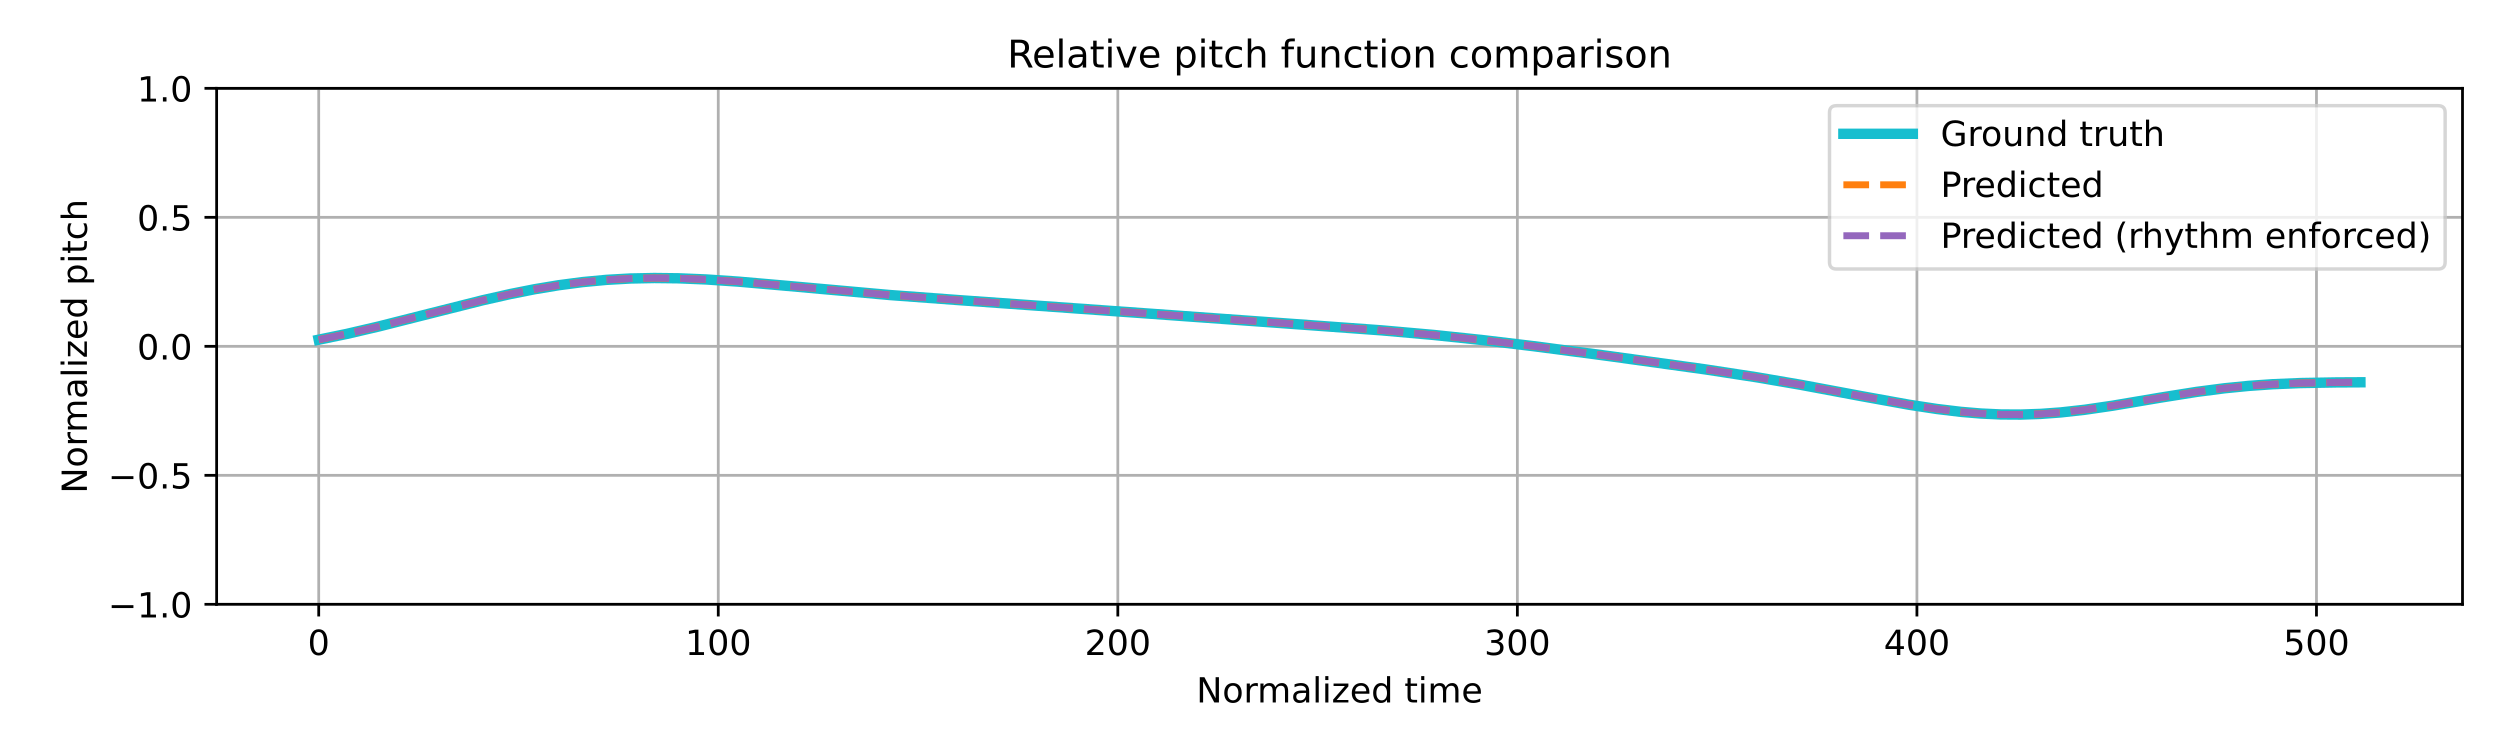
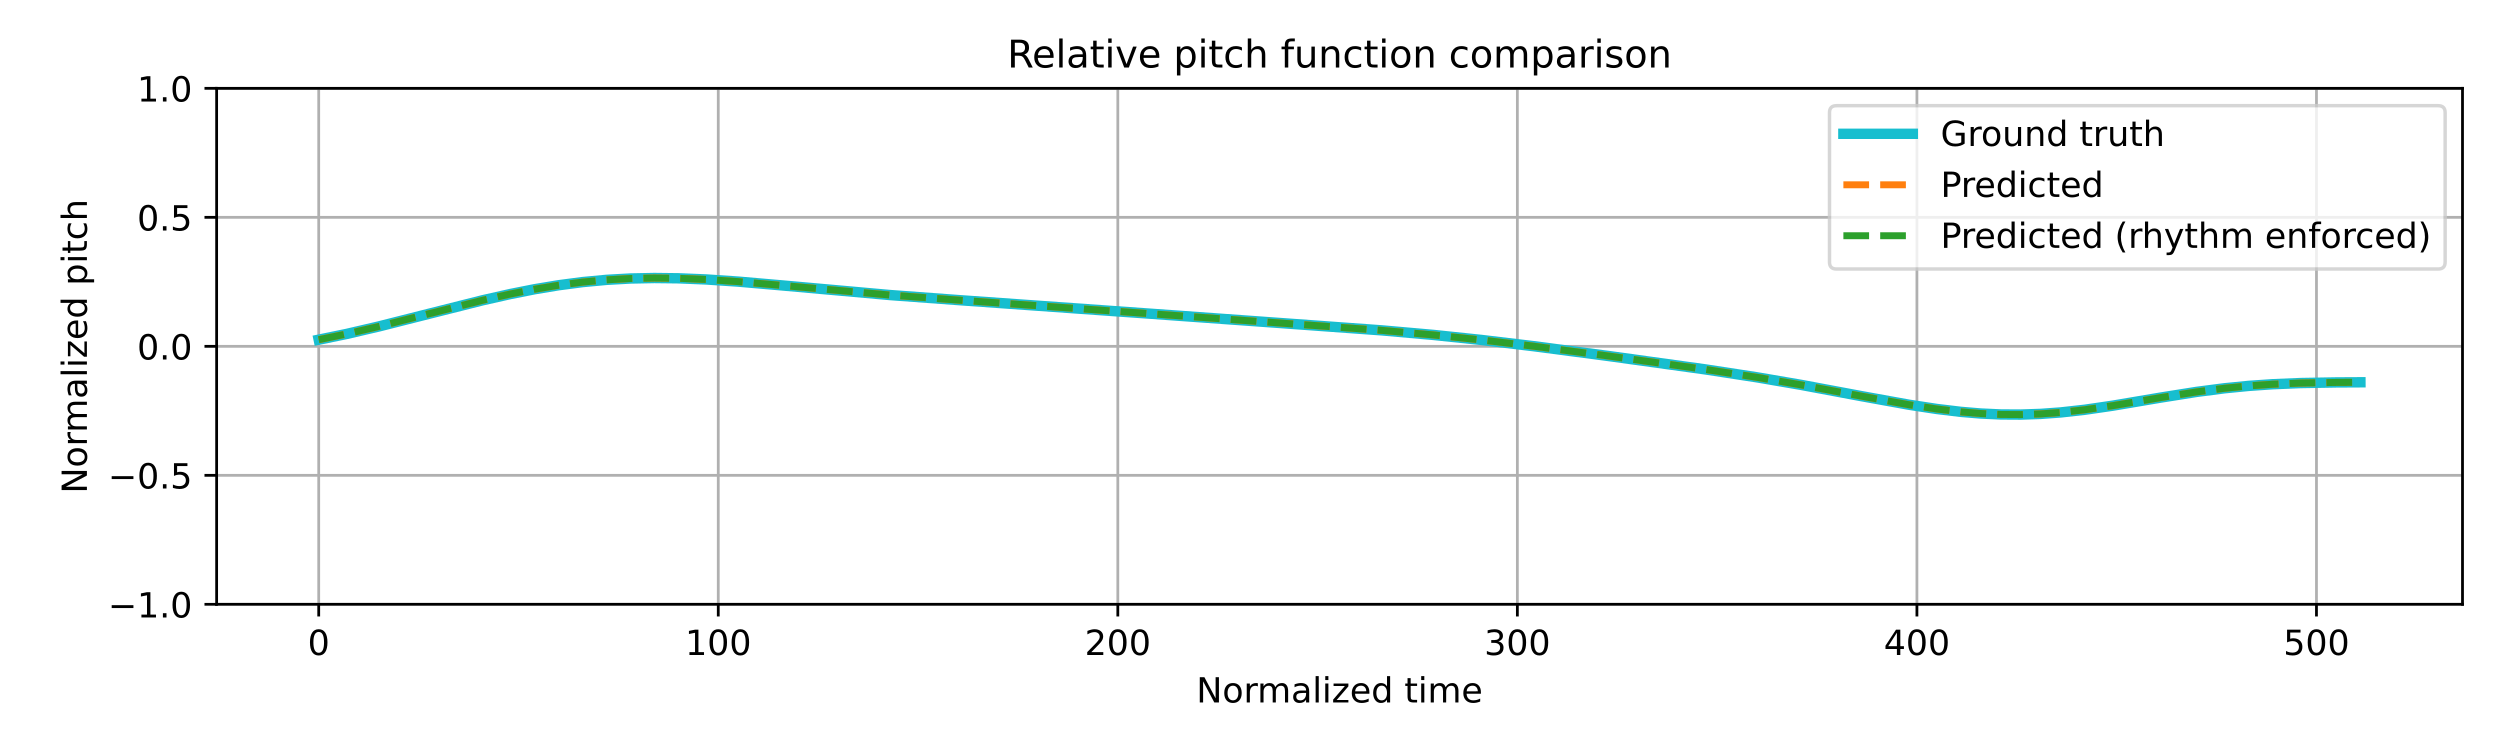
<svg xmlns="http://www.w3.org/2000/svg" xmlns:xlink="http://www.w3.org/1999/xlink" width="720pt" height="216pt" viewBox="0 0 720 216" version="1.1">
  <defs>
    <style type="text/css">*{stroke-linejoin: round; stroke-linecap: butt}</style>
  </defs>
  <g id="figure_1">
    <g id="patch_1">
      <path d="M 0 216  L 720 216  L 720 0  L 0 0  z " style="fill: #ffffff" />
    </g>
    <g id="axes_1">
      <g id="patch_2">
        <path d="M 62.39 174.04  L 709.2 174.04  L 709.2 25.44  L 62.39 25.44  z " style="fill: #ffffff" />
      </g>
      <g id="matplotlib.axis_1">
        <g id="xtick_1">
          <g id="line2d_1">
-             <path d="M 91.79 174.04  L 91.79 25.44  " clip-path="url(#pe0e8781b8f)" style="fill: none; stroke: #b0b0b0; stroke-width: 0.8; stroke-linecap: square" />
+             <path d="M 91.79 174.04  L 91.79 25.44  " clip-path="url(#p474e72e506)" style="fill: none; stroke: #b0b0b0; stroke-width: 0.8; stroke-linecap: square" />
          </g>
          <g id="line2d_2">
            <defs>
-               <path id="m14382dfadc" d="M 0 0  L 0 3.5  " style="stroke: #000000; stroke-width: 0.8" />
-             </defs>
-             <g>
-               <use xlink:href="#m14382dfadc" x="91.79" y="174.04" style="stroke: #000000; stroke-width: 0.8" />
+               <path id="m3f62023d58" d="M 0 0  L 0 3.5  " style="stroke: #000000; stroke-width: 0.8" />
+             </defs>
+             <g>
+               <use xlink:href="#m3f62023d58" x="91.79" y="174.04" style="stroke: #000000; stroke-width: 0.8" />
            </g>
          </g>
          <g id="text_1">
            <g transform="translate(88.60921 188.6384) scale(0.1 -0.1)">
              <defs>
                <path id="DejaVuSans-30" d="M 2034 4250  Q 1547 4250 1301 3770  Q 1056 3291 1056 2328  Q 1056 1369 1301 889  Q 1547 409 2034 409  Q 2525 409 2770 889  Q 3016 1369 3016 2328  Q 3016 3291 2770 3770  Q 2525 4250 2034 4250  z M 2034 4750  Q 2819 4750 3233 4129  Q 3647 3509 3647 2328  Q 3647 1150 3233 529  Q 2819 -91 2034 -91  Q 1250 -91 836 529  Q 422 1150 422 2328  Q 422 3509 836 4129  Q 1250 4750 2034 4750  z " transform="scale(0.015625)" />
              </defs>
              <use xlink:href="#DejaVuSans-30" />
            </g>
          </g>
        </g>
        <g id="xtick_2">
          <g id="line2d_3">
-             <path d="M 206.861 174.04  L 206.861 25.44  " clip-path="url(#pe0e8781b8f)" style="fill: none; stroke: #b0b0b0; stroke-width: 0.8; stroke-linecap: square" />
+             <path d="M 206.861 174.04  L 206.861 25.44  " clip-path="url(#p474e72e506)" style="fill: none; stroke: #b0b0b0; stroke-width: 0.8; stroke-linecap: square" />
          </g>
          <g id="line2d_4">
            <g>
-               <use xlink:href="#m14382dfadc" x="206.861" y="174.04" style="stroke: #000000; stroke-width: 0.8" />
+               <use xlink:href="#m3f62023d58" x="206.861" y="174.04" style="stroke: #000000; stroke-width: 0.8" />
            </g>
          </g>
          <g id="text_2">
            <g transform="translate(197.317 188.6384) scale(0.1 -0.1)">
              <defs>
                <path id="DejaVuSans-31" d="M 794 531  L 1825 531  L 1825 4091  L 703 3866  L 703 4441  L 1819 4666  L 2450 4666  L 2450 531  L 3481 531  L 3481 0  L 794 0  L 794 531  z " transform="scale(0.015625)" />
              </defs>
              <use xlink:href="#DejaVuSans-31" />
              <use xlink:href="#DejaVuSans-30" transform="translate(63.62305 0)" />
              <use xlink:href="#DejaVuSans-30" transform="translate(127.2461 0)" />
            </g>
          </g>
        </g>
        <g id="xtick_3">
          <g id="line2d_5">
-             <path d="M 321.931 174.04  L 321.931 25.44  " clip-path="url(#pe0e8781b8f)" style="fill: none; stroke: #b0b0b0; stroke-width: 0.8; stroke-linecap: square" />
+             <path d="M 321.931 174.04  L 321.931 25.44  " clip-path="url(#p474e72e506)" style="fill: none; stroke: #b0b0b0; stroke-width: 0.8; stroke-linecap: square" />
          </g>
          <g id="line2d_6">
            <g>
-               <use xlink:href="#m14382dfadc" x="321.931" y="174.04" style="stroke: #000000; stroke-width: 0.8" />
+               <use xlink:href="#m3f62023d58" x="321.931" y="174.04" style="stroke: #000000; stroke-width: 0.8" />
            </g>
          </g>
          <g id="text_3">
            <g transform="translate(312.3872 188.6384) scale(0.1 -0.1)">
              <defs>
                <path id="DejaVuSans-32" d="M 1228 531  L 3431 531  L 3431 0  L 469 0  L 469 531  Q 828 903 1448 1529  Q 2069 2156 2228 2338  Q 2531 2678 2651 2914  Q 2772 3150 2772 3378  Q 2772 3750 2511 3984  Q 2250 4219 1831 4219  Q 1534 4219 1204 4116  Q 875 4013 500 3803  L 500 4441  Q 881 4594 1212 4672  Q 1544 4750 1819 4750  Q 2544 4750 2975 4387  Q 3406 4025 3406 3419  Q 3406 3131 3298 2873  Q 3191 2616 2906 2266  Q 2828 2175 2409 1742  Q 1991 1309 1228 531  z " transform="scale(0.015625)" />
              </defs>
              <use xlink:href="#DejaVuSans-32" />
              <use xlink:href="#DejaVuSans-30" transform="translate(63.62305 0)" />
              <use xlink:href="#DejaVuSans-30" transform="translate(127.2461 0)" />
            </g>
          </g>
        </g>
        <g id="xtick_4">
          <g id="line2d_7">
-             <path d="M 437.001 174.04  L 437.001 25.44  " clip-path="url(#pe0e8781b8f)" style="fill: none; stroke: #b0b0b0; stroke-width: 0.8; stroke-linecap: square" />
+             <path d="M 437.001 174.04  L 437.001 25.44  " clip-path="url(#p474e72e506)" style="fill: none; stroke: #b0b0b0; stroke-width: 0.8; stroke-linecap: square" />
          </g>
          <g id="line2d_8">
            <g>
-               <use xlink:href="#m14382dfadc" x="437.001" y="174.04" style="stroke: #000000; stroke-width: 0.8" />
+               <use xlink:href="#m3f62023d58" x="437.001" y="174.04" style="stroke: #000000; stroke-width: 0.8" />
            </g>
          </g>
          <g id="text_4">
            <g transform="translate(427.4575 188.6384) scale(0.1 -0.1)">
              <defs>
                <path id="DejaVuSans-33" d="M 2597 2516  Q 3050 2419 3304 2112  Q 3559 1806 3559 1356  Q 3559 666 3084 287  Q 2609 -91 1734 -91  Q 1441 -91 1130 -33  Q 819 25 488 141  L 488 750  Q 750 597 1062 519  Q 1375 441 1716 441  Q 2309 441 2620 675  Q 2931 909 2931 1356  Q 2931 1769 2642 2001  Q 2353 2234 1838 2234  L 1294 2234  L 1294 2753  L 1863 2753  Q 2328 2753 2575 2939  Q 2822 3125 2822 3475  Q 2822 3834 2567 4026  Q 2313 4219 1838 4219  Q 1578 4219 1281 4162  Q 984 4106 628 3988  L 628 4550  Q 988 4650 1302 4700  Q 1616 4750 1894 4750  Q 2613 4750 3031 4423  Q 3450 4097 3450 3541  Q 3450 3153 3228 2886  Q 3006 2619 2597 2516  z " transform="scale(0.015625)" />
              </defs>
              <use xlink:href="#DejaVuSans-33" />
              <use xlink:href="#DejaVuSans-30" transform="translate(63.62305 0)" />
              <use xlink:href="#DejaVuSans-30" transform="translate(127.2461 0)" />
            </g>
          </g>
        </g>
        <g id="xtick_5">
          <g id="line2d_9">
-             <path d="M 552.072 174.04  L 552.072 25.44  " clip-path="url(#pe0e8781b8f)" style="fill: none; stroke: #b0b0b0; stroke-width: 0.8; stroke-linecap: square" />
+             <path d="M 552.072 174.04  L 552.072 25.44  " clip-path="url(#p474e72e506)" style="fill: none; stroke: #b0b0b0; stroke-width: 0.8; stroke-linecap: square" />
          </g>
          <g id="line2d_10">
            <g>
-               <use xlink:href="#m14382dfadc" x="552.072" y="174.04" style="stroke: #000000; stroke-width: 0.8" />
+               <use xlink:href="#m3f62023d58" x="552.072" y="174.04" style="stroke: #000000; stroke-width: 0.8" />
            </g>
          </g>
          <g id="text_5">
            <g transform="translate(542.5278 188.6384) scale(0.1 -0.1)">
              <defs>
                <path id="DejaVuSans-34" d="M 2419 4116  L 825 1625  L 2419 1625  L 2419 4116  z M 2253 4666  L 3047 4666  L 3047 1625  L 3713 1625  L 3713 1100  L 3047 1100  L 3047 0  L 2419 0  L 2419 1100  L 313 1100  L 313 1709  L 2253 4666  z " transform="scale(0.015625)" />
              </defs>
              <use xlink:href="#DejaVuSans-34" />
              <use xlink:href="#DejaVuSans-30" transform="translate(63.62305 0)" />
              <use xlink:href="#DejaVuSans-30" transform="translate(127.2461 0)" />
            </g>
          </g>
        </g>
        <g id="xtick_6">
          <g id="line2d_11">
-             <path d="M 667.142 174.04  L 667.142 25.44  " clip-path="url(#pe0e8781b8f)" style="fill: none; stroke: #b0b0b0; stroke-width: 0.8; stroke-linecap: square" />
+             <path d="M 667.142 174.04  L 667.142 25.44  " clip-path="url(#p474e72e506)" style="fill: none; stroke: #b0b0b0; stroke-width: 0.8; stroke-linecap: square" />
          </g>
          <g id="line2d_12">
            <g>
-               <use xlink:href="#m14382dfadc" x="667.142" y="174.04" style="stroke: #000000; stroke-width: 0.8" />
+               <use xlink:href="#m3f62023d58" x="667.142" y="174.04" style="stroke: #000000; stroke-width: 0.8" />
            </g>
          </g>
          <g id="text_6">
            <g transform="translate(657.5981 188.6384) scale(0.1 -0.1)">
              <defs>
                <path id="DejaVuSans-35" d="M 691 4666  L 3169 4666  L 3169 4134  L 1269 4134  L 1269 2991  Q 1406 3038 1543 3061  Q 1681 3084 1819 3084  Q 2600 3084 3056 2656  Q 3513 2228 3513 1497  Q 3513 744 3044 326  Q 2575 -91 1722 -91  Q 1428 -91 1123 -41  Q 819 9 494 109  L 494 744  Q 775 591 1075 516  Q 1375 441 1709 441  Q 2250 441 2565 725  Q 2881 1009 2881 1497  Q 2881 1984 2565 2268  Q 2250 2553 1709 2553  Q 1456 2553 1204 2497  Q 953 2441 691 2322  L 691 4666  z " transform="scale(0.015625)" />
              </defs>
              <use xlink:href="#DejaVuSans-35" />
              <use xlink:href="#DejaVuSans-30" transform="translate(63.62305 0)" />
              <use xlink:href="#DejaVuSans-30" transform="translate(127.2461 0)" />
            </g>
          </g>
        </g>
        <g id="text_7">
          <g transform="translate(344.5544 202.3166) scale(0.1 -0.1)">
            <defs>
              <path id="DejaVuSans-4e" d="M 628 4666  L 1478 4666  L 3547 763  L 3547 4666  L 4159 4666  L 4159 0  L 3309 0  L 1241 3903  L 1241 0  L 628 0  L 628 4666  z " transform="scale(0.015625)" />
              <path id="DejaVuSans-6f" d="M 1959 3097  Q 1497 3097 1228 2736  Q 959 2375 959 1747  Q 959 1119 1226 758  Q 1494 397 1959 397  Q 2419 397 2687 759  Q 2956 1122 2956 1747  Q 2956 2369 2687 2733  Q 2419 3097 1959 3097  z M 1959 3584  Q 2709 3584 3137 3096  Q 3566 2609 3566 1747  Q 3566 888 3137 398  Q 2709 -91 1959 -91  Q 1206 -91 779 398  Q 353 888 353 1747  Q 353 2609 779 3096  Q 1206 3584 1959 3584  z " transform="scale(0.015625)" />
              <path id="DejaVuSans-72" d="M 2631 2963  Q 2534 3019 2420 3045  Q 2306 3072 2169 3072  Q 1681 3072 1420 2755  Q 1159 2438 1159 1844  L 1159 0  L 581 0  L 581 3500  L 1159 3500  L 1159 2956  Q 1341 3275 1631 3429  Q 1922 3584 2338 3584  Q 2397 3584 2469 3576  Q 2541 3569 2628 3553  L 2631 2963  z " transform="scale(0.015625)" />
              <path id="DejaVuSans-6d" d="M 3328 2828  Q 3544 3216 3844 3400  Q 4144 3584 4550 3584  Q 5097 3584 5394 3201  Q 5691 2819 5691 2113  L 5691 0  L 5113 0  L 5113 2094  Q 5113 2597 4934 2840  Q 4756 3084 4391 3084  Q 3944 3084 3684 2787  Q 3425 2491 3425 1978  L 3425 0  L 2847 0  L 2847 2094  Q 2847 2600 2669 2842  Q 2491 3084 2119 3084  Q 1678 3084 1418 2786  Q 1159 2488 1159 1978  L 1159 0  L 581 0  L 581 3500  L 1159 3500  L 1159 2956  Q 1356 3278 1631 3431  Q 1906 3584 2284 3584  Q 2666 3584 2933 3390  Q 3200 3197 3328 2828  z " transform="scale(0.015625)" />
              <path id="DejaVuSans-61" d="M 2194 1759  Q 1497 1759 1228 1600  Q 959 1441 959 1056  Q 959 750 1161 570  Q 1363 391 1709 391  Q 2188 391 2477 730  Q 2766 1069 2766 1631  L 2766 1759  L 2194 1759  z M 3341 1997  L 3341 0  L 2766 0  L 2766 531  Q 2569 213 2275 61  Q 1981 -91 1556 -91  Q 1019 -91 701 211  Q 384 513 384 1019  Q 384 1609 779 1909  Q 1175 2209 1959 2209  L 2766 2209  L 2766 2266  Q 2766 2663 2505 2880  Q 2244 3097 1772 3097  Q 1472 3097 1187 3025  Q 903 2953 641 2809  L 641 3341  Q 956 3463 1253 3523  Q 1550 3584 1831 3584  Q 2591 3584 2966 3190  Q 3341 2797 3341 1997  z " transform="scale(0.015625)" />
              <path id="DejaVuSans-6c" d="M 603 4863  L 1178 4863  L 1178 0  L 603 0  L 603 4863  z " transform="scale(0.015625)" />
              <path id="DejaVuSans-69" d="M 603 3500  L 1178 3500  L 1178 0  L 603 0  L 603 3500  z M 603 4863  L 1178 4863  L 1178 4134  L 603 4134  L 603 4863  z " transform="scale(0.015625)" />
              <path id="DejaVuSans-7a" d="M 353 3500  L 3084 3500  L 3084 2975  L 922 459  L 3084 459  L 3084 0  L 275 0  L 275 525  L 2438 3041  L 353 3041  L 353 3500  z " transform="scale(0.015625)" />
              <path id="DejaVuSans-65" d="M 3597 1894  L 3597 1613  L 953 1613  Q 991 1019 1311 708  Q 1631 397 2203 397  Q 2534 397 2845 478  Q 3156 559 3463 722  L 3463 178  Q 3153 47 2828 -22  Q 2503 -91 2169 -91  Q 1331 -91 842 396  Q 353 884 353 1716  Q 353 2575 817 3079  Q 1281 3584 2069 3584  Q 2775 3584 3186 3129  Q 3597 2675 3597 1894  z M 3022 2063  Q 3016 2534 2758 2815  Q 2500 3097 2075 3097  Q 1594 3097 1305 2825  Q 1016 2553 972 2059  L 3022 2063  z " transform="scale(0.015625)" />
              <path id="DejaVuSans-64" d="M 2906 2969  L 2906 4863  L 3481 4863  L 3481 0  L 2906 0  L 2906 525  Q 2725 213 2448 61  Q 2172 -91 1784 -91  Q 1150 -91 751 415  Q 353 922 353 1747  Q 353 2572 751 3078  Q 1150 3584 1784 3584  Q 2172 3584 2448 3432  Q 2725 3281 2906 2969  z M 947 1747  Q 947 1113 1208 752  Q 1469 391 1925 391  Q 2381 391 2643 752  Q 2906 1113 2906 1747  Q 2906 2381 2643 2742  Q 2381 3103 1925 3103  Q 1469 3103 1208 2742  Q 947 2381 947 1747  z " transform="scale(0.015625)" />
              <path id="DejaVuSans-20" transform="scale(0.015625)" />
              <path id="DejaVuSans-74" d="M 1172 4494  L 1172 3500  L 2356 3500  L 2356 3053  L 1172 3053  L 1172 1153  Q 1172 725 1289 603  Q 1406 481 1766 481  L 2356 481  L 2356 0  L 1766 0  Q 1100 0 847 248  Q 594 497 594 1153  L 594 3053  L 172 3053  L 172 3500  L 594 3500  L 594 4494  L 1172 4494  z " transform="scale(0.015625)" />
            </defs>
            <use xlink:href="#DejaVuSans-4e" />
            <use xlink:href="#DejaVuSans-6f" transform="translate(74.80469 0)" />
            <use xlink:href="#DejaVuSans-72" transform="translate(135.9863 0)" />
            <use xlink:href="#DejaVuSans-6d" transform="translate(175.3496 0)" />
            <use xlink:href="#DejaVuSans-61" transform="translate(272.7617 0)" />
            <use xlink:href="#DejaVuSans-6c" transform="translate(334.041 0)" />
            <use xlink:href="#DejaVuSans-69" transform="translate(361.8242 0)" />
            <use xlink:href="#DejaVuSans-7a" transform="translate(389.6074 0)" />
            <use xlink:href="#DejaVuSans-65" transform="translate(442.0977 0)" />
            <use xlink:href="#DejaVuSans-64" transform="translate(503.6211 0)" />
            <use xlink:href="#DejaVuSans-20" transform="translate(567.0977 0)" />
            <use xlink:href="#DejaVuSans-74" transform="translate(598.8848 0)" />
            <use xlink:href="#DejaVuSans-69" transform="translate(638.0938 0)" />
            <use xlink:href="#DejaVuSans-6d" transform="translate(665.877 0)" />
            <use xlink:href="#DejaVuSans-65" transform="translate(763.2891 0)" />
          </g>
        </g>
      </g>
      <g id="matplotlib.axis_2">
        <g id="ytick_1">
          <g id="line2d_13">
-             <path d="M 62.39 174.04  L 709.2 174.04  " clip-path="url(#pe0e8781b8f)" style="fill: none; stroke: #b0b0b0; stroke-width: 0.8; stroke-linecap: square" />
+             <path d="M 62.39 174.04  L 709.2 174.04  " clip-path="url(#p474e72e506)" style="fill: none; stroke: #b0b0b0; stroke-width: 0.8; stroke-linecap: square" />
          </g>
          <g id="line2d_14">
            <defs>
-               <path id="mbdc5311661" d="M 0 0  L -3.5 0  " style="stroke: #000000; stroke-width: 0.8" />
-             </defs>
-             <g>
-               <use xlink:href="#mbdc5311661" x="62.39" y="174.04" style="stroke: #000000; stroke-width: 0.8" />
+               <path id="mbf05fe26df" d="M 0 0  L -3.5 0  " style="stroke: #000000; stroke-width: 0.8" />
+             </defs>
+             <g>
+               <use xlink:href="#mbf05fe26df" x="62.39" y="174.04" style="stroke: #000000; stroke-width: 0.8" />
            </g>
          </g>
          <g id="text_8">
            <g transform="translate(31.10719 177.8392) scale(0.1 -0.1)">
              <defs>
                <path id="DejaVuSans-2212" d="M 678 2272  L 4684 2272  L 4684 1741  L 678 1741  L 678 2272  z " transform="scale(0.015625)" />
                <path id="DejaVuSans-2e" d="M 684 794  L 1344 794  L 1344 0  L 684 0  L 684 794  z " transform="scale(0.015625)" />
              </defs>
              <use xlink:href="#DejaVuSans-2212" />
              <use xlink:href="#DejaVuSans-31" transform="translate(83.78906 0)" />
              <use xlink:href="#DejaVuSans-2e" transform="translate(147.4121 0)" />
              <use xlink:href="#DejaVuSans-30" transform="translate(179.1992 0)" />
            </g>
          </g>
        </g>
        <g id="ytick_2">
          <g id="line2d_15">
-             <path d="M 62.39 136.89  L 709.2 136.89  " clip-path="url(#pe0e8781b8f)" style="fill: none; stroke: #b0b0b0; stroke-width: 0.8; stroke-linecap: square" />
+             <path d="M 62.39 136.89  L 709.2 136.89  " clip-path="url(#p474e72e506)" style="fill: none; stroke: #b0b0b0; stroke-width: 0.8; stroke-linecap: square" />
          </g>
          <g id="line2d_16">
            <g>
-               <use xlink:href="#mbdc5311661" x="62.39" y="136.89" style="stroke: #000000; stroke-width: 0.8" />
+               <use xlink:href="#mbf05fe26df" x="62.39" y="136.89" style="stroke: #000000; stroke-width: 0.8" />
            </g>
          </g>
          <g id="text_9">
            <g transform="translate(31.10719 140.6892) scale(0.1 -0.1)">
              <use xlink:href="#DejaVuSans-2212" />
              <use xlink:href="#DejaVuSans-30" transform="translate(83.78906 0)" />
              <use xlink:href="#DejaVuSans-2e" transform="translate(147.4121 0)" />
              <use xlink:href="#DejaVuSans-35" transform="translate(179.1992 0)" />
            </g>
          </g>
        </g>
        <g id="ytick_3">
          <g id="line2d_17">
-             <path d="M 62.39 99.74  L 709.2 99.74  " clip-path="url(#pe0e8781b8f)" style="fill: none; stroke: #b0b0b0; stroke-width: 0.8; stroke-linecap: square" />
+             <path d="M 62.39 99.74  L 709.2 99.74  " clip-path="url(#p474e72e506)" style="fill: none; stroke: #b0b0b0; stroke-width: 0.8; stroke-linecap: square" />
          </g>
          <g id="line2d_18">
            <g>
-               <use xlink:href="#mbdc5311661" x="62.39" y="99.74" style="stroke: #000000; stroke-width: 0.8" />
+               <use xlink:href="#mbf05fe26df" x="62.39" y="99.74" style="stroke: #000000; stroke-width: 0.8" />
            </g>
          </g>
          <g id="text_10">
            <g transform="translate(39.48687 103.5392) scale(0.1 -0.1)">
              <use xlink:href="#DejaVuSans-30" />
              <use xlink:href="#DejaVuSans-2e" transform="translate(63.62305 0)" />
              <use xlink:href="#DejaVuSans-30" transform="translate(95.41016 0)" />
            </g>
          </g>
        </g>
        <g id="ytick_4">
          <g id="line2d_19">
-             <path d="M 62.39 62.59  L 709.2 62.59  " clip-path="url(#pe0e8781b8f)" style="fill: none; stroke: #b0b0b0; stroke-width: 0.8; stroke-linecap: square" />
+             <path d="M 62.39 62.59  L 709.2 62.59  " clip-path="url(#p474e72e506)" style="fill: none; stroke: #b0b0b0; stroke-width: 0.8; stroke-linecap: square" />
          </g>
          <g id="line2d_20">
            <g>
-               <use xlink:href="#mbdc5311661" x="62.39" y="62.59" style="stroke: #000000; stroke-width: 0.8" />
+               <use xlink:href="#mbf05fe26df" x="62.39" y="62.59" style="stroke: #000000; stroke-width: 0.8" />
            </g>
          </g>
          <g id="text_11">
            <g transform="translate(39.48687 66.38922) scale(0.1 -0.1)">
              <use xlink:href="#DejaVuSans-30" />
              <use xlink:href="#DejaVuSans-2e" transform="translate(63.62305 0)" />
              <use xlink:href="#DejaVuSans-35" transform="translate(95.41016 0)" />
            </g>
          </g>
        </g>
        <g id="ytick_5">
          <g id="line2d_21">
-             <path d="M 62.39 25.44  L 709.2 25.44  " clip-path="url(#pe0e8781b8f)" style="fill: none; stroke: #b0b0b0; stroke-width: 0.8; stroke-linecap: square" />
+             <path d="M 62.39 25.44  L 709.2 25.44  " clip-path="url(#p474e72e506)" style="fill: none; stroke: #b0b0b0; stroke-width: 0.8; stroke-linecap: square" />
          </g>
          <g id="line2d_22">
            <g>
-               <use xlink:href="#mbdc5311661" x="62.39" y="25.44" style="stroke: #000000; stroke-width: 0.8" />
+               <use xlink:href="#mbf05fe26df" x="62.39" y="25.44" style="stroke: #000000; stroke-width: 0.8" />
            </g>
          </g>
          <g id="text_12">
            <g transform="translate(39.48687 29.23922) scale(0.1 -0.1)">
              <use xlink:href="#DejaVuSans-31" />
              <use xlink:href="#DejaVuSans-2e" transform="translate(63.62305 0)" />
              <use xlink:href="#DejaVuSans-30" transform="translate(95.41016 0)" />
            </g>
          </g>
        </g>
        <g id="text_13">
          <g transform="translate(25.0275 142.1259) rotate(-90) scale(0.1 -0.1)">
            <defs>
              <path id="DejaVuSans-70" d="M 1159 525  L 1159 -1331  L 581 -1331  L 581 3500  L 1159 3500  L 1159 2969  Q 1341 3281 1617 3432  Q 1894 3584 2278 3584  Q 2916 3584 3314 3078  Q 3713 2572 3713 1747  Q 3713 922 3314 415  Q 2916 -91 2278 -91  Q 1894 -91 1617 61  Q 1341 213 1159 525  z M 3116 1747  Q 3116 2381 2855 2742  Q 2594 3103 2138 3103  Q 1681 3103 1420 2742  Q 1159 2381 1159 1747  Q 1159 1113 1420 752  Q 1681 391 2138 391  Q 2594 391 2855 752  Q 3116 1113 3116 1747  z " transform="scale(0.015625)" />
              <path id="DejaVuSans-63" d="M 3122 3366  L 3122 2828  Q 2878 2963 2633 3030  Q 2388 3097 2138 3097  Q 1578 3097 1268 2742  Q 959 2388 959 1747  Q 959 1106 1268 751  Q 1578 397 2138 397  Q 2388 397 2633 464  Q 2878 531 3122 666  L 3122 134  Q 2881 22 2623 -34  Q 2366 -91 2075 -91  Q 1284 -91 818 406  Q 353 903 353 1747  Q 353 2603 823 3093  Q 1294 3584 2113 3584  Q 2378 3584 2631 3529  Q 2884 3475 3122 3366  z " transform="scale(0.015625)" />
              <path id="DejaVuSans-68" d="M 3513 2113  L 3513 0  L 2938 0  L 2938 2094  Q 2938 2591 2744 2837  Q 2550 3084 2163 3084  Q 1697 3084 1428 2787  Q 1159 2491 1159 1978  L 1159 0  L 581 0  L 581 4863  L 1159 4863  L 1159 2956  Q 1366 3272 1645 3428  Q 1925 3584 2291 3584  Q 2894 3584 3203 3211  Q 3513 2838 3513 2113  z " transform="scale(0.015625)" />
            </defs>
            <use xlink:href="#DejaVuSans-4e" />
            <use xlink:href="#DejaVuSans-6f" transform="translate(74.80469 0)" />
            <use xlink:href="#DejaVuSans-72" transform="translate(135.9863 0)" />
            <use xlink:href="#DejaVuSans-6d" transform="translate(175.3496 0)" />
            <use xlink:href="#DejaVuSans-61" transform="translate(272.7617 0)" />
            <use xlink:href="#DejaVuSans-6c" transform="translate(334.041 0)" />
            <use xlink:href="#DejaVuSans-69" transform="translate(361.8242 0)" />
            <use xlink:href="#DejaVuSans-7a" transform="translate(389.6074 0)" />
            <use xlink:href="#DejaVuSans-65" transform="translate(442.0977 0)" />
            <use xlink:href="#DejaVuSans-64" transform="translate(503.6211 0)" />
            <use xlink:href="#DejaVuSans-20" transform="translate(567.0977 0)" />
            <use xlink:href="#DejaVuSans-70" transform="translate(598.8848 0)" />
            <use xlink:href="#DejaVuSans-69" transform="translate(662.3613 0)" />
            <use xlink:href="#DejaVuSans-74" transform="translate(690.1445 0)" />
            <use xlink:href="#DejaVuSans-63" transform="translate(729.3535 0)" />
            <use xlink:href="#DejaVuSans-68" transform="translate(784.334 0)" />
          </g>
        </g>
      </g>
      <g id="line2d_23">
-         <path d="M 91.79 97.829  L 99.845 96.171  L 109.051 94.031  L 121.709 90.829  L 138.969 86.484  L 147.024 84.67  L 153.928 83.304  L 160.833 82.155  L 167.737 81.248  L 174.641 80.599  L 181.545 80.21  L 188.449 80.068  L 195.354 80.151  L 203.409 80.486  L 212.614 81.106  L 225.272 82.203  L 256.341 84.975  L 275.903 86.418  L 331.137 90.335  L 367.959 92.976  L 397.877 95.139  L 412.837 96.46  L 426.645 97.904  L 441.604 99.694  L 463.467 102.559  L 491.084 106.379  L 506.043 108.674  L 518.701 110.842  L 535.962 114.066  L 549.77 116.56  L 557.825 117.789  L 564.729 118.614  L 570.483 119.095  L 576.236 119.363  L 581.99 119.399  L 587.743 119.202  L 593.497 118.78  L 600.401 118.012  L 608.456 116.838  L 622.264 114.508  L 632.621 112.865  L 640.676 111.821  L 647.58 111.14  L 654.484 110.66  L 662.539 110.322  L 672.895 110.136  L 679.8 110.099  L 679.8 110.099  " clip-path="url(#pe0e8781b8f)" style="fill: none; stroke: #17becf; stroke-width: 3; stroke-linecap: square" />
+         <path d="M 91.79 97.829  L 99.845 96.171  L 109.051 94.031  L 121.709 90.829  L 138.969 86.484  L 147.024 84.67  L 153.928 83.304  L 160.833 82.155  L 167.737 81.248  L 174.641 80.599  L 181.545 80.21  L 188.449 80.068  L 195.354 80.151  L 203.409 80.486  L 212.614 81.106  L 225.272 82.203  L 256.341 84.975  L 275.903 86.418  L 331.137 90.335  L 367.959 92.976  L 397.877 95.139  L 412.837 96.46  L 426.645 97.904  L 441.604 99.694  L 463.467 102.559  L 491.084 106.379  L 506.043 108.674  L 518.701 110.842  L 535.962 114.066  L 549.77 116.56  L 557.825 117.789  L 564.729 118.614  L 570.483 119.095  L 576.236 119.363  L 581.99 119.399  L 587.743 119.202  L 593.497 118.78  L 600.401 118.012  L 608.456 116.838  L 622.264 114.508  L 632.621 112.865  L 640.676 111.821  L 647.58 111.14  L 654.484 110.66  L 662.539 110.322  L 672.895 110.136  L 679.8 110.099  L 679.8 110.099  " clip-path="url(#p474e72e506)" style="fill: none; stroke: #17becf; stroke-width: 3; stroke-linecap: square" />
      </g>
      <g id="line2d_24">
-         <path d="M 91.79 97.829  L 99.845 96.171  L 109.051 94.031  L 121.709 90.829  L 138.969 86.484  L 147.024 84.67  L 153.928 83.304  L 160.833 82.155  L 167.737 81.248  L 174.641 80.599  L 181.545 80.21  L 188.449 80.068  L 195.354 80.151  L 203.409 80.486  L 212.614 81.106  L 225.272 82.203  L 256.341 84.975  L 275.903 86.418  L 331.137 90.335  L 367.959 92.976  L 397.877 95.139  L 412.837 96.46  L 426.645 97.904  L 441.604 99.694  L 463.467 102.559  L 491.084 106.379  L 506.043 108.674  L 518.701 110.842  L 535.962 114.066  L 549.77 116.56  L 557.825 117.789  L 564.729 118.614  L 570.483 119.095  L 576.236 119.363  L 581.99 119.399  L 587.743 119.202  L 593.497 118.78  L 600.401 118.012  L 608.456 116.838  L 622.264 114.508  L 632.621 112.865  L 640.676 111.821  L 647.58 111.14  L 654.484 110.66  L 662.539 110.322  L 672.895 110.136  L 679.8 110.099  L 679.8 110.099  " clip-path="url(#pe0e8781b8f)" style="fill: none; stroke-dasharray: 7.4,3.2; stroke-dashoffset: 0; stroke: #ff7f0e; stroke-width: 2" />
+         <path d="M 91.79 97.829  L 99.845 96.171  L 109.051 94.031  L 121.709 90.829  L 138.969 86.484  L 147.024 84.67  L 153.928 83.304  L 160.833 82.155  L 167.737 81.248  L 174.641 80.599  L 181.545 80.21  L 188.449 80.068  L 195.354 80.151  L 203.409 80.486  L 212.614 81.106  L 225.272 82.203  L 256.341 84.975  L 275.903 86.418  L 331.137 90.335  L 367.959 92.976  L 397.877 95.139  L 412.837 96.46  L 426.645 97.904  L 441.604 99.694  L 463.467 102.559  L 491.084 106.379  L 506.043 108.674  L 518.701 110.842  L 535.962 114.066  L 549.77 116.56  L 557.825 117.789  L 564.729 118.614  L 570.483 119.095  L 576.236 119.363  L 581.99 119.399  L 587.743 119.202  L 593.497 118.78  L 600.401 118.012  L 608.456 116.838  L 622.264 114.508  L 632.621 112.865  L 640.676 111.821  L 647.58 111.14  L 654.484 110.66  L 662.539 110.322  L 672.895 110.136  L 679.8 110.099  L 679.8 110.099  " clip-path="url(#p474e72e506)" style="fill: none; stroke-dasharray: 7.4,3.2; stroke-dashoffset: 0; stroke: #ff7f0e; stroke-width: 2" />
      </g>
      <g id="line2d_25">
-         <path d="M 91.79 97.829  L 99.845 96.171  L 109.051 94.031  L 121.709 90.829  L 138.969 86.484  L 147.024 84.67  L 153.928 83.304  L 160.833 82.155  L 167.737 81.248  L 174.641 80.599  L 181.545 80.21  L 188.449 80.068  L 195.354 80.151  L 203.409 80.486  L 212.614 81.106  L 225.272 82.203  L 256.341 84.975  L 275.903 86.418  L 331.137 90.335  L 367.959 92.976  L 397.877 95.139  L 412.837 96.46  L 426.645 97.904  L 441.604 99.694  L 463.467 102.559  L 491.084 106.379  L 506.043 108.674  L 518.701 110.842  L 535.962 114.066  L 549.77 116.56  L 557.825 117.789  L 564.729 118.614  L 570.483 119.095  L 576.236 119.363  L 581.99 119.399  L 587.743 119.202  L 593.497 118.78  L 600.401 118.012  L 608.456 116.838  L 622.264 114.508  L 632.621 112.865  L 640.676 111.821  L 647.58 111.14  L 654.484 110.66  L 662.539 110.322  L 672.895 110.136  L 679.8 110.099  L 679.8 110.099  " clip-path="url(#pe0e8781b8f)" style="fill: none; stroke-dasharray: 7.4,3.2; stroke-dashoffset: 0; stroke: #9467bd; stroke-width: 2" />
+         <path d="M 91.79 97.829  L 99.845 96.171  L 109.051 94.031  L 121.709 90.829  L 138.969 86.484  L 147.024 84.67  L 153.928 83.304  L 160.833 82.155  L 167.737 81.248  L 174.641 80.599  L 181.545 80.21  L 188.449 80.068  L 195.354 80.151  L 203.409 80.486  L 212.614 81.106  L 225.272 82.203  L 256.341 84.975  L 275.903 86.418  L 331.137 90.335  L 367.959 92.976  L 397.877 95.139  L 412.837 96.46  L 426.645 97.904  L 441.604 99.694  L 463.467 102.559  L 491.084 106.379  L 506.043 108.674  L 518.701 110.842  L 535.962 114.066  L 549.77 116.56  L 557.825 117.789  L 564.729 118.614  L 570.483 119.095  L 576.236 119.363  L 581.99 119.399  L 587.743 119.202  L 593.497 118.78  L 600.401 118.012  L 608.456 116.838  L 622.264 114.508  L 632.621 112.865  L 640.676 111.821  L 647.58 111.14  L 654.484 110.66  L 662.539 110.322  L 672.895 110.136  L 679.8 110.099  L 679.8 110.099  " clip-path="url(#p474e72e506)" style="fill: none; stroke-dasharray: 7.4,3.2; stroke-dashoffset: 0; stroke: #2ca02c; stroke-width: 2" />
      </g>
      <g id="patch_3">
        <path d="M 62.39 174.04  L 62.39 25.44  " style="fill: none; stroke: #000000; stroke-width: 0.8; stroke-linejoin: miter; stroke-linecap: square" />
      </g>
      <g id="patch_4">
        <path d="M 709.2 174.04  L 709.2 25.44  " style="fill: none; stroke: #000000; stroke-width: 0.8; stroke-linejoin: miter; stroke-linecap: square" />
      </g>
      <g id="patch_5">
        <path d="M 62.39 174.04  L 709.2 174.04  " style="fill: none; stroke: #000000; stroke-width: 0.8; stroke-linejoin: miter; stroke-linecap: square" />
      </g>
      <g id="patch_6">
        <path d="M 62.39 25.44  L 709.2 25.44  " style="fill: none; stroke: #000000; stroke-width: 0.8; stroke-linejoin: miter; stroke-linecap: square" />
      </g>
      <g id="text_14">
        <g transform="translate(290.1045 19.44) scale(0.11 -0.11)">
          <defs>
            <path id="DejaVuSans-52" d="M 2841 2188  Q 3044 2119 3236 1894  Q 3428 1669 3622 1275  L 4263 0  L 3584 0  L 2988 1197  Q 2756 1666 2539 1819  Q 2322 1972 1947 1972  L 1259 1972  L 1259 0  L 628 0  L 628 4666  L 2053 4666  Q 2853 4666 3247 4331  Q 3641 3997 3641 3322  Q 3641 2881 3436 2590  Q 3231 2300 2841 2188  z M 1259 4147  L 1259 2491  L 2053 2491  Q 2509 2491 2742 2702  Q 2975 2913 2975 3322  Q 2975 3731 2742 3939  Q 2509 4147 2053 4147  L 1259 4147  z " transform="scale(0.015625)" />
            <path id="DejaVuSans-76" d="M 191 3500  L 800 3500  L 1894 563  L 2988 3500  L 3597 3500  L 2284 0  L 1503 0  L 191 3500  z " transform="scale(0.015625)" />
            <path id="DejaVuSans-66" d="M 2375 4863  L 2375 4384  L 1825 4384  Q 1516 4384 1395 4259  Q 1275 4134 1275 3809  L 1275 3500  L 2222 3500  L 2222 3053  L 1275 3053  L 1275 0  L 697 0  L 697 3053  L 147 3053  L 147 3500  L 697 3500  L 697 3744  Q 697 4328 969 4595  Q 1241 4863 1831 4863  L 2375 4863  z " transform="scale(0.015625)" />
            <path id="DejaVuSans-75" d="M 544 1381  L 544 3500  L 1119 3500  L 1119 1403  Q 1119 906 1312 657  Q 1506 409 1894 409  Q 2359 409 2629 706  Q 2900 1003 2900 1516  L 2900 3500  L 3475 3500  L 3475 0  L 2900 0  L 2900 538  Q 2691 219 2414 64  Q 2138 -91 1772 -91  Q 1169 -91 856 284  Q 544 659 544 1381  z M 1991 3584  L 1991 3584  z " transform="scale(0.015625)" />
            <path id="DejaVuSans-6e" d="M 3513 2113  L 3513 0  L 2938 0  L 2938 2094  Q 2938 2591 2744 2837  Q 2550 3084 2163 3084  Q 1697 3084 1428 2787  Q 1159 2491 1159 1978  L 1159 0  L 581 0  L 581 3500  L 1159 3500  L 1159 2956  Q 1366 3272 1645 3428  Q 1925 3584 2291 3584  Q 2894 3584 3203 3211  Q 3513 2838 3513 2113  z " transform="scale(0.015625)" />
            <path id="DejaVuSans-73" d="M 2834 3397  L 2834 2853  Q 2591 2978 2328 3040  Q 2066 3103 1784 3103  Q 1356 3103 1142 2972  Q 928 2841 928 2578  Q 928 2378 1081 2264  Q 1234 2150 1697 2047  L 1894 2003  Q 2506 1872 2764 1633  Q 3022 1394 3022 966  Q 3022 478 2636 193  Q 2250 -91 1575 -91  Q 1294 -91 989 -36  Q 684 19 347 128  L 347 722  Q 666 556 975 473  Q 1284 391 1588 391  Q 1994 391 2212 530  Q 2431 669 2431 922  Q 2431 1156 2273 1281  Q 2116 1406 1581 1522  L 1381 1569  Q 847 1681 609 1914  Q 372 2147 372 2553  Q 372 3047 722 3315  Q 1072 3584 1716 3584  Q 2034 3584 2315 3537  Q 2597 3491 2834 3397  z " transform="scale(0.015625)" />
          </defs>
          <use xlink:href="#DejaVuSans-52" />
          <use xlink:href="#DejaVuSans-65" transform="translate(64.98242 0)" />
          <use xlink:href="#DejaVuSans-6c" transform="translate(126.5059 0)" />
          <use xlink:href="#DejaVuSans-61" transform="translate(154.2891 0)" />
          <use xlink:href="#DejaVuSans-74" transform="translate(215.5684 0)" />
          <use xlink:href="#DejaVuSans-69" transform="translate(254.7773 0)" />
          <use xlink:href="#DejaVuSans-76" transform="translate(282.5605 0)" />
          <use xlink:href="#DejaVuSans-65" transform="translate(341.7402 0)" />
          <use xlink:href="#DejaVuSans-20" transform="translate(403.2637 0)" />
          <use xlink:href="#DejaVuSans-70" transform="translate(435.0508 0)" />
          <use xlink:href="#DejaVuSans-69" transform="translate(498.5273 0)" />
          <use xlink:href="#DejaVuSans-74" transform="translate(526.3105 0)" />
          <use xlink:href="#DejaVuSans-63" transform="translate(565.5195 0)" />
          <use xlink:href="#DejaVuSans-68" transform="translate(620.5 0)" />
          <use xlink:href="#DejaVuSans-20" transform="translate(683.8789 0)" />
          <use xlink:href="#DejaVuSans-66" transform="translate(715.666 0)" />
          <use xlink:href="#DejaVuSans-75" transform="translate(750.8711 0)" />
          <use xlink:href="#DejaVuSans-6e" transform="translate(814.25 0)" />
          <use xlink:href="#DejaVuSans-63" transform="translate(877.6289 0)" />
          <use xlink:href="#DejaVuSans-74" transform="translate(932.6094 0)" />
          <use xlink:href="#DejaVuSans-69" transform="translate(971.8184 0)" />
          <use xlink:href="#DejaVuSans-6f" transform="translate(999.6016 0)" />
          <use xlink:href="#DejaVuSans-6e" transform="translate(1060.783 0)" />
          <use xlink:href="#DejaVuSans-20" transform="translate(1124.162 0)" />
          <use xlink:href="#DejaVuSans-63" transform="translate(1155.949 0)" />
          <use xlink:href="#DejaVuSans-6f" transform="translate(1210.93 0)" />
          <use xlink:href="#DejaVuSans-6d" transform="translate(1272.111 0)" />
          <use xlink:href="#DejaVuSans-70" transform="translate(1369.523 0)" />
          <use xlink:href="#DejaVuSans-61" transform="translate(1433 0)" />
          <use xlink:href="#DejaVuSans-72" transform="translate(1494.279 0)" />
          <use xlink:href="#DejaVuSans-69" transform="translate(1535.393 0)" />
          <use xlink:href="#DejaVuSans-73" transform="translate(1563.176 0)" />
          <use xlink:href="#DejaVuSans-6f" transform="translate(1615.275 0)" />
          <use xlink:href="#DejaVuSans-6e" transform="translate(1676.457 0)" />
        </g>
      </g>
      <g id="legend_1">
        <g id="patch_7">
          <path d="M 528.894 77.474  L 702.2 77.474  Q 704.2 77.474 704.2 75.474  L 704.2 32.44  Q 704.2 30.44 702.2 30.44  L 528.894 30.44  Q 526.894 30.44 526.894 32.44  L 526.894 75.474  Q 526.894 77.474 528.894 77.474  z " style="fill: #ffffff; opacity: 0.8; stroke: #cccccc; stroke-linejoin: miter" />
        </g>
        <g id="line2d_26">
          <path d="M 530.894 38.538  L 540.894 38.538  L 550.894 38.538  " style="fill: none; stroke: #17becf; stroke-width: 3; stroke-linecap: square" />
        </g>
        <g id="text_15">
          <g transform="translate(558.8937 42.03844) scale(0.1 -0.1)">
            <defs>
              <path id="DejaVuSans-47" d="M 3809 666  L 3809 1919  L 2778 1919  L 2778 2438  L 4434 2438  L 4434 434  Q 4069 175 3628 42  Q 3188 -91 2688 -91  Q 1594 -91 976 548  Q 359 1188 359 2328  Q 359 3472 976 4111  Q 1594 4750 2688 4750  Q 3144 4750 3555 4637  Q 3966 4525 4313 4306  L 4313 3634  Q 3963 3931 3569 4081  Q 3175 4231 2741 4231  Q 1884 4231 1454 3753  Q 1025 3275 1025 2328  Q 1025 1384 1454 906  Q 1884 428 2741 428  Q 3075 428 3337 486  Q 3600 544 3809 666  z " transform="scale(0.015625)" />
            </defs>
            <use xlink:href="#DejaVuSans-47" />
            <use xlink:href="#DejaVuSans-72" transform="translate(77.49023 0)" />
            <use xlink:href="#DejaVuSans-6f" transform="translate(116.3535 0)" />
            <use xlink:href="#DejaVuSans-75" transform="translate(177.5352 0)" />
            <use xlink:href="#DejaVuSans-6e" transform="translate(240.9141 0)" />
            <use xlink:href="#DejaVuSans-64" transform="translate(304.293 0)" />
            <use xlink:href="#DejaVuSans-20" transform="translate(367.7695 0)" />
            <use xlink:href="#DejaVuSans-74" transform="translate(399.5566 0)" />
            <use xlink:href="#DejaVuSans-72" transform="translate(438.7656 0)" />
            <use xlink:href="#DejaVuSans-75" transform="translate(479.8789 0)" />
            <use xlink:href="#DejaVuSans-74" transform="translate(543.2578 0)" />
            <use xlink:href="#DejaVuSans-68" transform="translate(582.4668 0)" />
          </g>
        </g>
        <g id="line2d_27">
          <path d="M 530.894 53.217  L 540.894 53.217  L 550.894 53.217  " style="fill: none; stroke-dasharray: 7.4,3.2; stroke-dashoffset: 0; stroke: #ff7f0e; stroke-width: 2" />
        </g>
        <g id="text_16">
          <g transform="translate(558.8937 56.71656) scale(0.1 -0.1)">
            <defs>
              <path id="DejaVuSans-50" d="M 1259 4147  L 1259 2394  L 2053 2394  Q 2494 2394 2734 2622  Q 2975 2850 2975 3272  Q 2975 3691 2734 3919  Q 2494 4147 2053 4147  L 1259 4147  z M 628 4666  L 2053 4666  Q 2838 4666 3239 4311  Q 3641 3956 3641 3272  Q 3641 2581 3239 2228  Q 2838 1875 2053 1875  L 1259 1875  L 1259 0  L 628 0  L 628 4666  z " transform="scale(0.015625)" />
            </defs>
            <use xlink:href="#DejaVuSans-50" />
            <use xlink:href="#DejaVuSans-72" transform="translate(58.55273 0)" />
            <use xlink:href="#DejaVuSans-65" transform="translate(97.41602 0)" />
            <use xlink:href="#DejaVuSans-64" transform="translate(158.9395 0)" />
            <use xlink:href="#DejaVuSans-69" transform="translate(222.416 0)" />
            <use xlink:href="#DejaVuSans-63" transform="translate(250.1992 0)" />
            <use xlink:href="#DejaVuSans-74" transform="translate(305.1797 0)" />
            <use xlink:href="#DejaVuSans-65" transform="translate(344.3887 0)" />
            <use xlink:href="#DejaVuSans-64" transform="translate(405.9121 0)" />
          </g>
        </g>
        <g id="line2d_28">
-           <path d="M 530.894 67.895  L 540.894 67.895  L 550.894 67.895  " style="fill: none; stroke-dasharray: 7.4,3.2; stroke-dashoffset: 0; stroke: #9467bd; stroke-width: 2" />
+           <path d="M 530.894 67.895  L 540.894 67.895  L 550.894 67.895  " style="fill: none; stroke-dasharray: 7.4,3.2; stroke-dashoffset: 0; stroke: #2ca02c; stroke-width: 2" />
        </g>
        <g id="text_17">
          <g transform="translate(558.8937 71.39469) scale(0.1 -0.1)">
            <defs>
              <path id="DejaVuSans-28" d="M 1984 4856  Q 1566 4138 1362 3434  Q 1159 2731 1159 2009  Q 1159 1288 1364 580  Q 1569 -128 1984 -844  L 1484 -844  Q 1016 -109 783 600  Q 550 1309 550 2009  Q 550 2706 781 3412  Q 1013 4119 1484 4856  L 1984 4856  z " transform="scale(0.015625)" />
              <path id="DejaVuSans-79" d="M 2059 -325  Q 1816 -950 1584 -1140  Q 1353 -1331 966 -1331  L 506 -1331  L 506 -850  L 844 -850  Q 1081 -850 1212 -737  Q 1344 -625 1503 -206  L 1606 56  L 191 3500  L 800 3500  L 1894 763  L 2988 3500  L 3597 3500  L 2059 -325  z " transform="scale(0.015625)" />
              <path id="DejaVuSans-29" d="M 513 4856  L 1013 4856  Q 1481 4119 1714 3412  Q 1947 2706 1947 2009  Q 1947 1309 1714 600  Q 1481 -109 1013 -844  L 513 -844  Q 928 -128 1133 580  Q 1338 1288 1338 2009  Q 1338 2731 1133 3434  Q 928 4138 513 4856  z " transform="scale(0.015625)" />
            </defs>
            <use xlink:href="#DejaVuSans-50" />
            <use xlink:href="#DejaVuSans-72" transform="translate(58.55273 0)" />
            <use xlink:href="#DejaVuSans-65" transform="translate(97.41602 0)" />
            <use xlink:href="#DejaVuSans-64" transform="translate(158.9395 0)" />
            <use xlink:href="#DejaVuSans-69" transform="translate(222.416 0)" />
            <use xlink:href="#DejaVuSans-63" transform="translate(250.1992 0)" />
            <use xlink:href="#DejaVuSans-74" transform="translate(305.1797 0)" />
            <use xlink:href="#DejaVuSans-65" transform="translate(344.3887 0)" />
            <use xlink:href="#DejaVuSans-64" transform="translate(405.9121 0)" />
            <use xlink:href="#DejaVuSans-20" transform="translate(469.3887 0)" />
            <use xlink:href="#DejaVuSans-28" transform="translate(501.1758 0)" />
            <use xlink:href="#DejaVuSans-72" transform="translate(540.1895 0)" />
            <use xlink:href="#DejaVuSans-68" transform="translate(579.5527 0)" />
            <use xlink:href="#DejaVuSans-79" transform="translate(642.9316 0)" />
            <use xlink:href="#DejaVuSans-74" transform="translate(702.1113 0)" />
            <use xlink:href="#DejaVuSans-68" transform="translate(741.3203 0)" />
            <use xlink:href="#DejaVuSans-6d" transform="translate(804.6992 0)" />
            <use xlink:href="#DejaVuSans-20" transform="translate(902.1113 0)" />
            <use xlink:href="#DejaVuSans-65" transform="translate(933.8984 0)" />
            <use xlink:href="#DejaVuSans-6e" transform="translate(995.4219 0)" />
            <use xlink:href="#DejaVuSans-66" transform="translate(1058.801 0)" />
            <use xlink:href="#DejaVuSans-6f" transform="translate(1094.006 0)" />
            <use xlink:href="#DejaVuSans-72" transform="translate(1155.188 0)" />
            <use xlink:href="#DejaVuSans-63" transform="translate(1194.051 0)" />
            <use xlink:href="#DejaVuSans-65" transform="translate(1249.031 0)" />
            <use xlink:href="#DejaVuSans-64" transform="translate(1310.555 0)" />
            <use xlink:href="#DejaVuSans-29" transform="translate(1374.031 0)" />
          </g>
        </g>
      </g>
    </g>
  </g>
  <defs>
-     <clipPath id="pe0e8781b8f">
+     <clipPath id="p474e72e506">
      <rect x="62.39" y="25.44" width="646.81" height="148.6" />
    </clipPath>
  </defs>
</svg>
